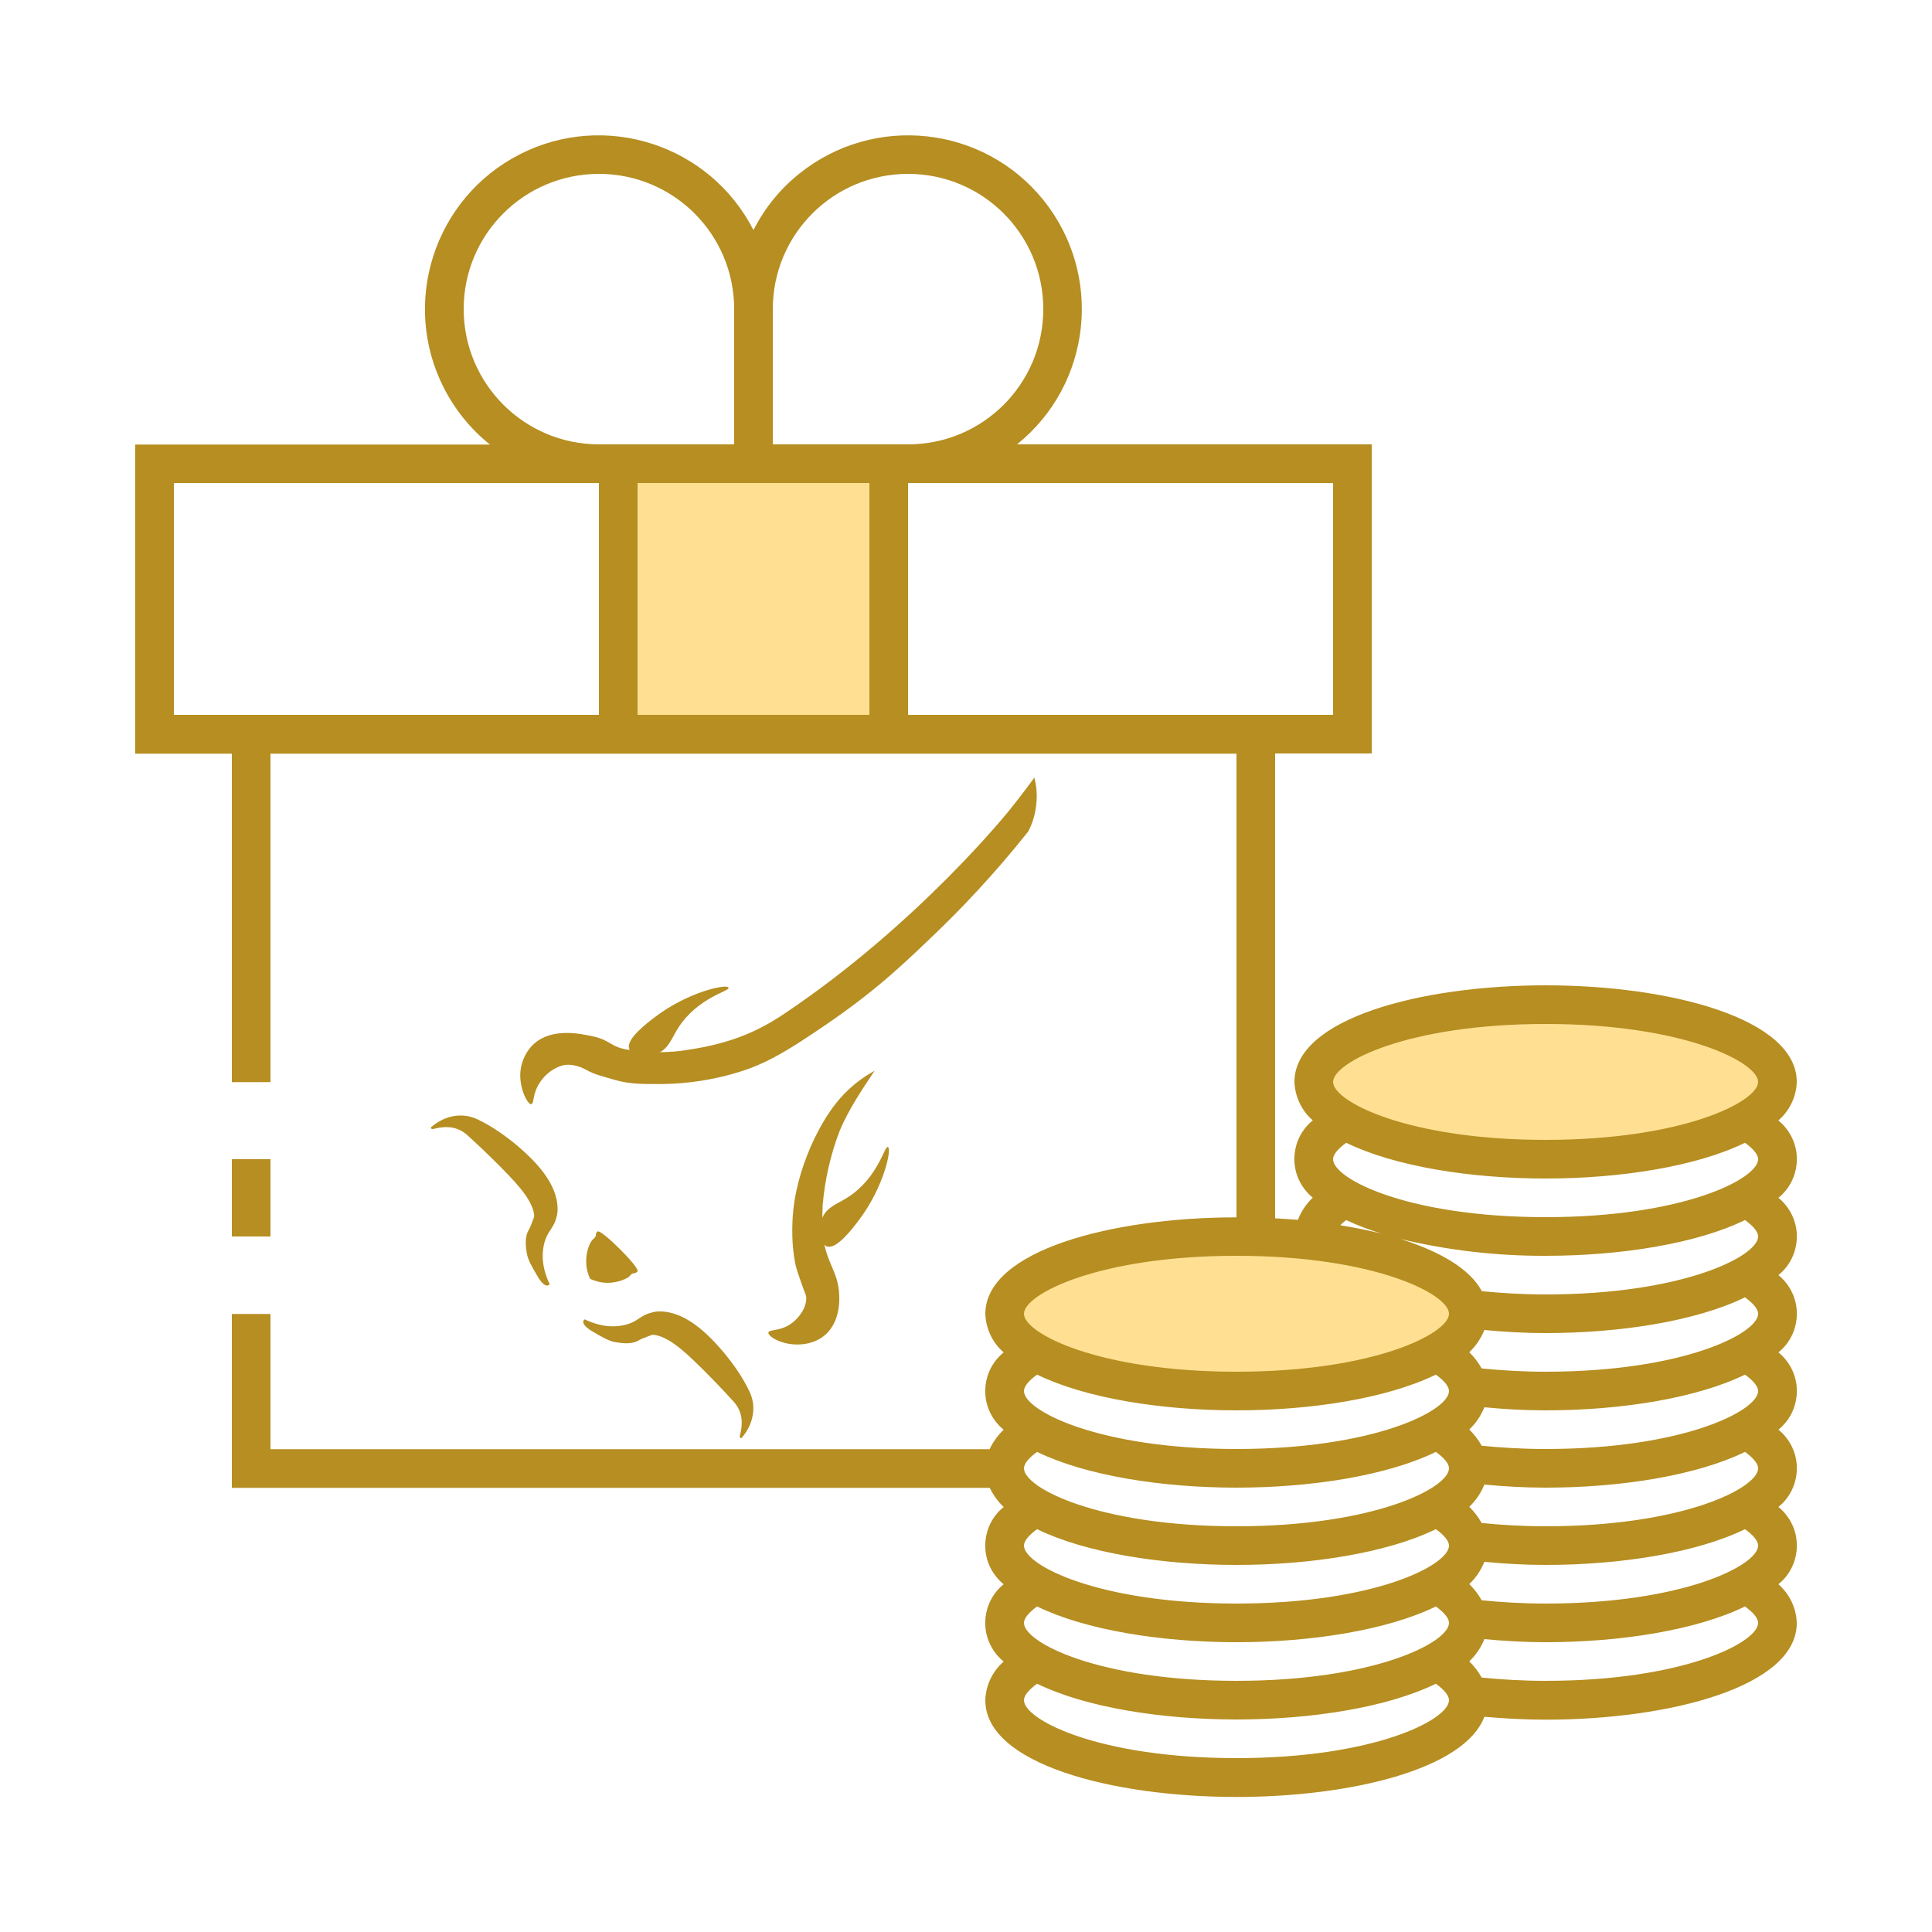
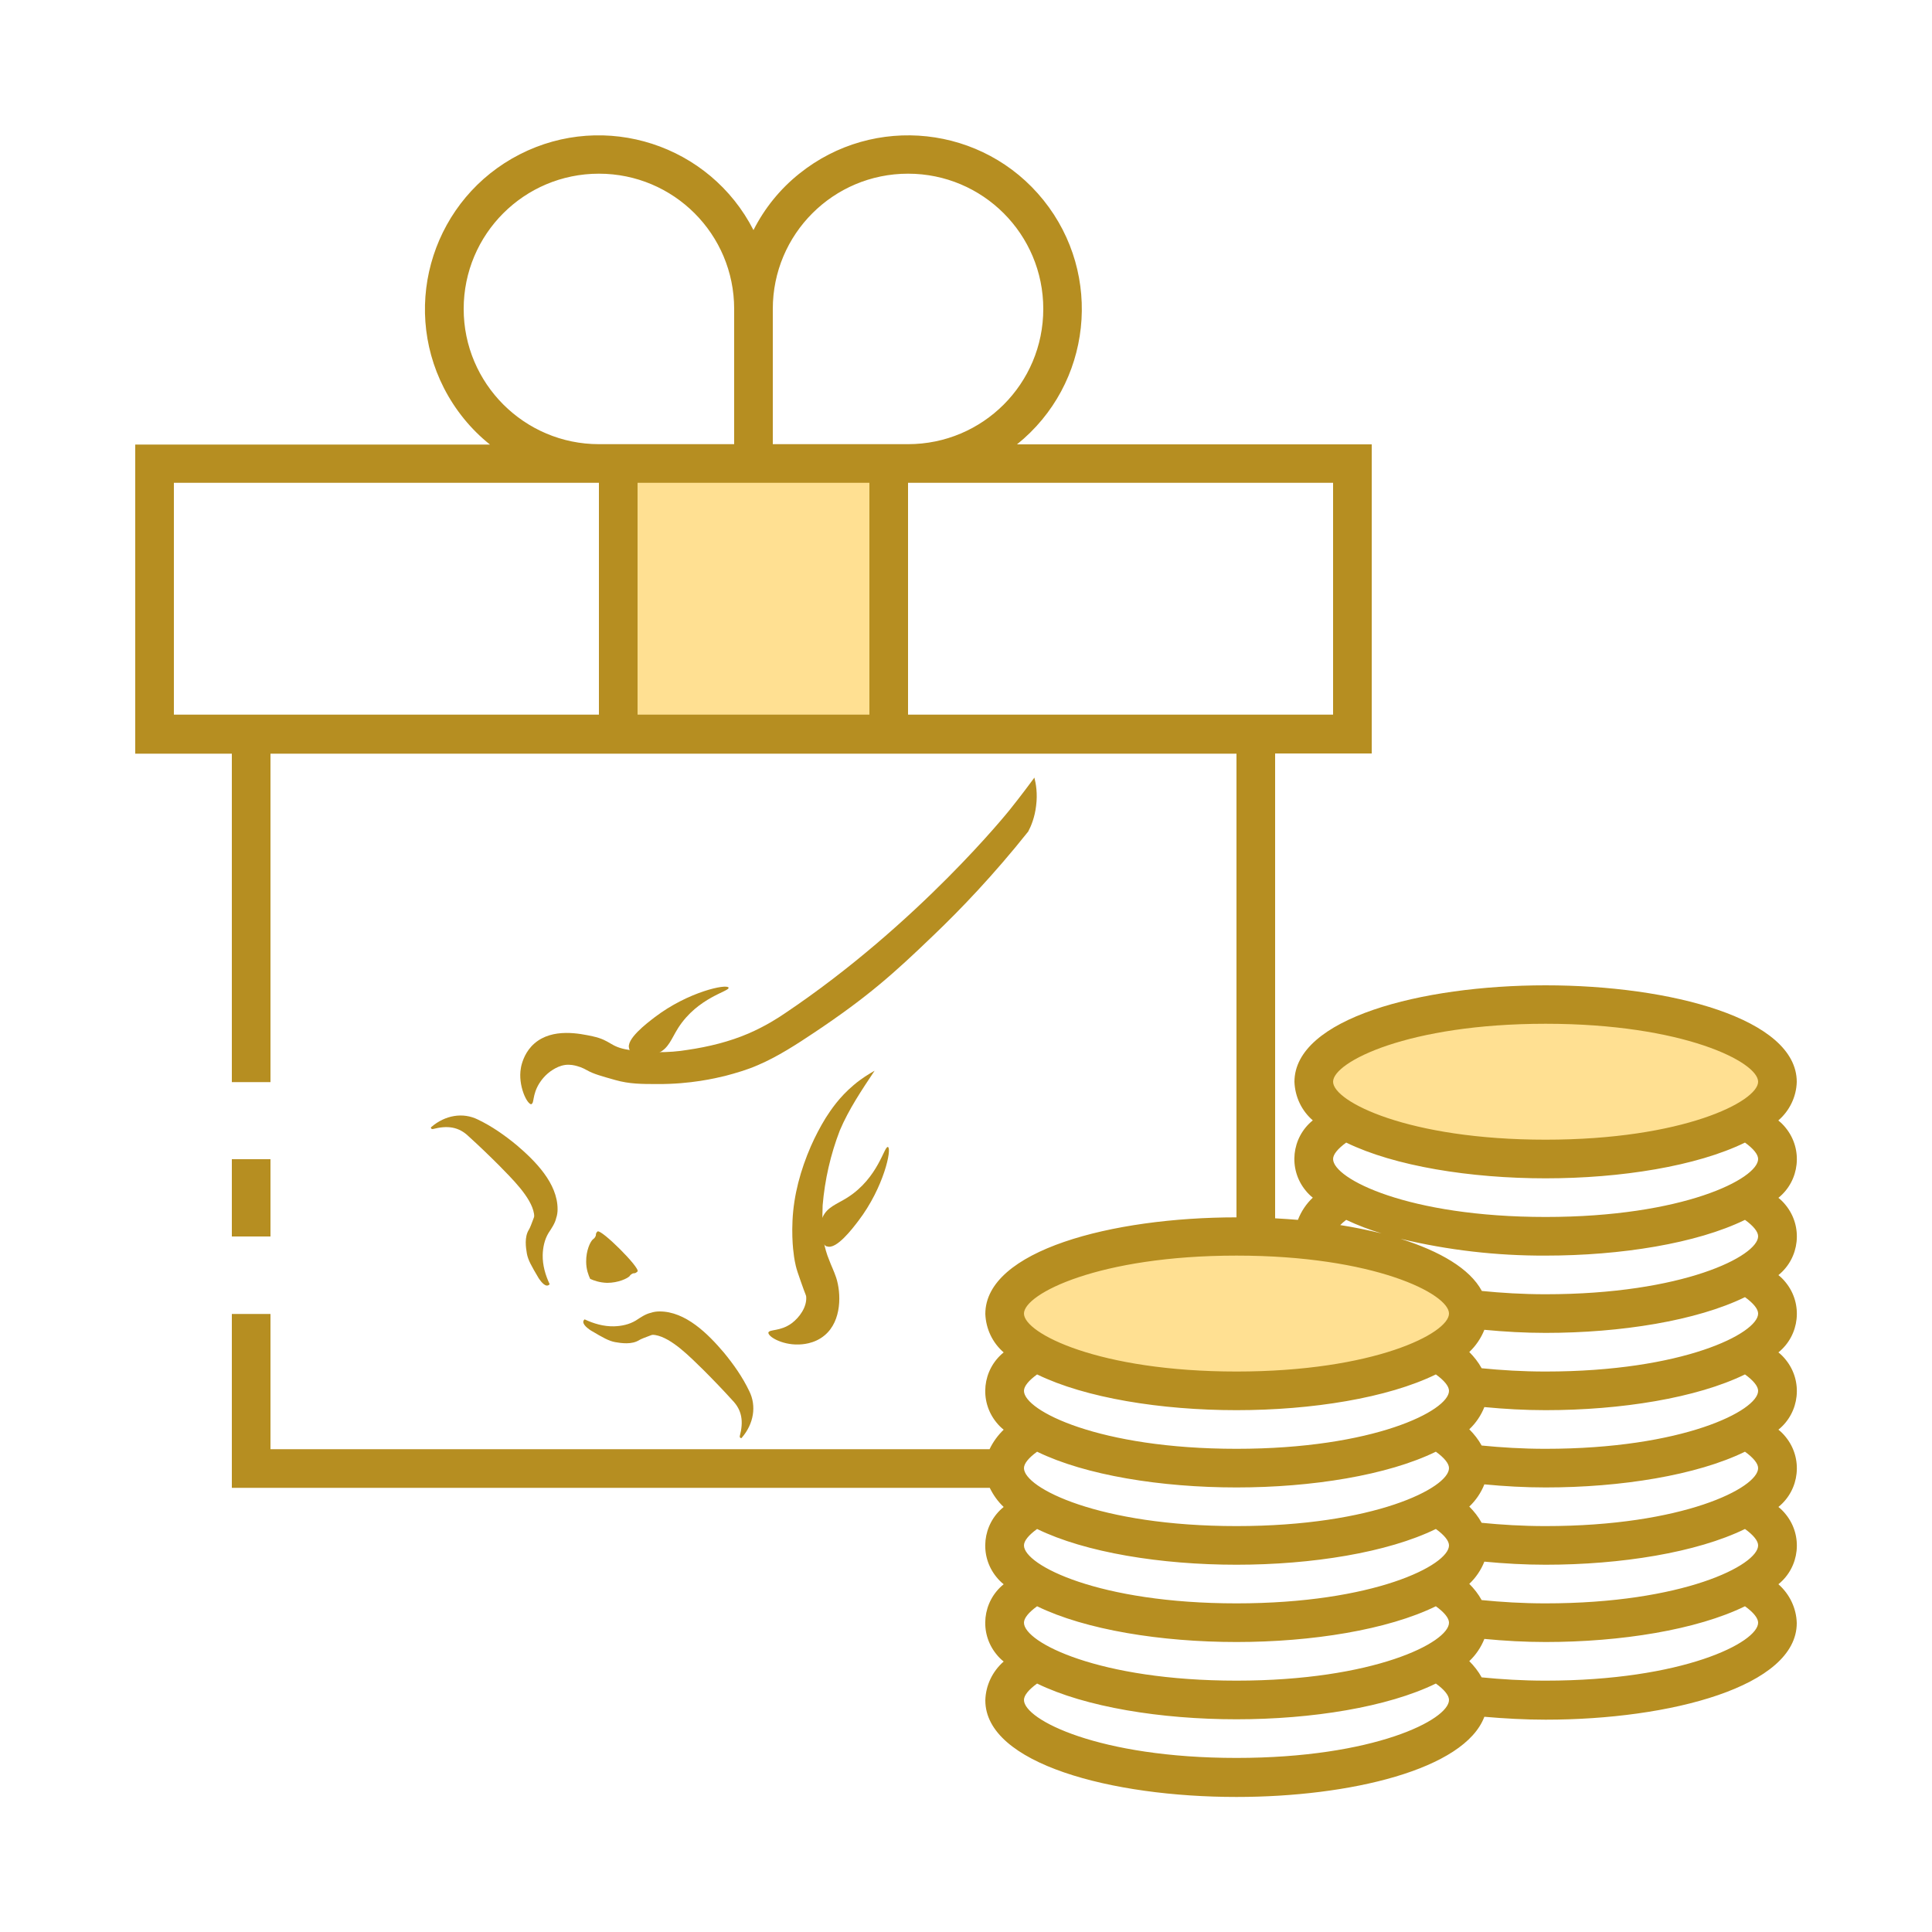
<svg xmlns="http://www.w3.org/2000/svg" id="Capa_33" data-name="Capa 33" viewBox="0 0 100 100">
  <defs>
    <style>
      .cls-1 {
        fill: #b68e21;
      }

      .cls-2 {
        fill: #ffe092;
      }
    </style>
  </defs>
-   <g id="Group_9018" data-name="Group 9018">
-     <g id="Group_9016" data-name="Group 9016">
-       <ellipse id="Ellipse_613" data-name="Ellipse 613" class="cls-2" cx="80" cy="56" rx="12" ry="4" />
-       <ellipse id="Ellipse_614" data-name="Ellipse 614" class="cls-2" cx="64" cy="68" rx="12" ry="4" />
-       <path id="Rectangle_4669" data-name="Rectangle 4669" class="cls-2" d="m32,24h14v14h-14v-14Z" />
-     </g>
-     <g id="Group_9017" data-name="Group 9017">
-       <path id="Rectangle_4670" data-name="Rectangle 4670" class="cls-1" d="m12,60h2v4h-2v-4Z" />
-       <path id="Path_18975" data-name="Path 18975" class="cls-1" d="m92.05,57.99c.58-.5.93-1.23.95-1.99,0-3.28-6.54-5-13-5s-13,1.72-13,5c.03.77.37,1.49.95,1.99-1.1.89-1.28,2.51-.38,3.62.11.14.24.27.38.38-.34.32-.6.71-.77,1.15-.39-.03-.78-.06-1.18-.08v-24.06h5v-16h-18.36c3.87-3.11,4.48-8.77,1.37-12.64-3.11-3.87-8.77-4.48-12.64-1.37-.99.79-1.8,1.79-2.37,2.92-2.26-4.42-7.68-6.18-12.1-3.92-4.42,2.26-6.18,7.68-3.92,12.1.58,1.13,1.39,2.13,2.38,2.92H7v16h5v17h2v-17h50v24c-6.46,0-13,1.72-13,5,.03.77.37,1.49.95,1.99-1.1.89-1.28,2.51-.38,3.62.11.14.24.27.38.38-.3.29-.55.63-.73,1.01H14v-7h-2v9h39.23c.18.37.42.71.72.99-1.1.89-1.28,2.51-.38,3.62.11.14.24.27.38.38-1.1.89-1.28,2.51-.38,3.62.11.14.24.27.38.38-.58.51-.93,1.23-.95,2.01,0,3.28,6.54,5,13,5,5.87,0,11.8-1.42,12.83-4.15,1.04.09,2.11.15,3.17.15,6.46,0,13-1.72,13-5-.02-.77-.37-1.5-.95-2.01,1.1-.89,1.28-2.51.38-3.62-.11-.14-.24-.27-.38-.38,1.1-.89,1.28-2.51.38-3.62-.11-.14-.24-.27-.38-.38,1.1-.89,1.28-2.51.38-3.62-.11-.14-.24-.27-.38-.38,1.1-.89,1.28-2.51.38-3.62-.11-.14-.24-.27-.38-.38,1.1-.89,1.28-2.51.38-3.62-.11-.14-.24-.27-.38-.38,1.1-.89,1.28-2.51.38-3.62-.11-.14-.24-.27-.38-.38Zm-61.05-20.99H9v-12h22v12Zm-7-21c0-3.87,3.13-7,7-7s7,3.13,7,7v7h-7c-3.86,0-7-3.14-7-7Zm21,21h-12v-12h12v12Zm-5-14v-7c0-3.87,3.13-7,7-7s7,3.13,7,7-3.13,7-7,7h-7Zm7,14v-12h22v12h-22Zm4,39c0,.17.02.35.06.51-.04-.17-.06-.34-.06-.51Zm13,15c-7.12,0-11-1.98-11-3,0-.24.25-.54.68-.85,2.5,1.22,6.42,1.85,10.32,1.85s7.82-.63,10.32-1.85c.43.31.68.61.68.85,0,1.02-3.88,3-11,3Zm0-4c-7.12,0-11-1.98-11-3,0-.24.25-.54.68-.85,2.5,1.22,6.42,1.85,10.32,1.85s7.82-.63,10.32-1.85c.43.31.68.61.68.85,0,1.02-3.88,3-11,3Zm0-4c-7.12,0-11-1.98-11-3,0-.24.25-.54.68-.85,2.5,1.22,6.42,1.85,10.32,1.85s7.82-.63,10.32-1.85c.43.31.68.61.68.85,0,1.02-3.88,3-11,3Zm0-4c-7.12,0-11-1.98-11-3,0-.24.25-.54.68-.85,2.5,1.22,6.42,1.85,10.32,1.85s7.82-.63,10.32-1.85c.43.31.68.61.68.85,0,1.02-3.88,3-11,3Zm0-4c-7.12,0-11-1.98-11-3,0-.24.25-.54.68-.85,2.5,1.22,6.42,1.85,10.32,1.85s7.82-.63,10.32-1.85c.43.31.68.61.68.85,0,1.02-3.88,3-11,3Zm0-4c-7.12,0-11-1.98-11-3s3.88-3,11-3,11,1.98,11,3-3.88,3-11,3Zm16,16c-1.21,0-2.3-.07-3.31-.17-.17-.31-.39-.59-.64-.84.34-.32.61-.72.78-1.15,1.04.1,2.1.16,3.17.16,3.9,0,7.82-.63,10.32-1.85.43.31.68.61.68.85,0,1.02-3.88,3-11,3Zm0-4c-1.21,0-2.3-.07-3.31-.17-.17-.31-.39-.59-.64-.84.34-.32.61-.72.78-1.15,1.04.1,2.1.16,3.17.16,3.9,0,7.82-.63,10.32-1.85.43.31.68.61.68.85,0,1.02-3.88,3-11,3Zm0-4c-1.21,0-2.3-.07-3.31-.17-.17-.31-.39-.59-.64-.84.34-.32.61-.72.78-1.15,1.04.1,2.1.16,3.17.16,3.9,0,7.82-.63,10.32-1.85.43.31.68.61.68.85,0,1.02-3.88,3-11,3Zm0-4c-1.21,0-2.3-.07-3.31-.17-.17-.31-.39-.59-.64-.84.34-.32.61-.72.78-1.15,1.04.1,2.1.16,3.17.16,3.9,0,7.82-.63,10.32-1.85.43.31.68.61.68.85,0,1.02-3.88,3-11,3Zm0-4c-1.21,0-2.3-.07-3.31-.17-.17-.31-.39-.59-.64-.84.34-.32.61-.72.78-1.15,1.04.1,2.1.16,3.17.16,3.9,0,7.82-.63,10.32-1.85.43.31.68.61.68.85,0,1.02-3.88,3-11,3Zm0-4c-1.2,0-2.29-.07-3.3-.17-.62-1.16-2.18-2.06-4.21-2.7,2.46.59,4.98.88,7.51.87,3.9,0,7.82-.63,10.32-1.85.43.31.68.61.68.85,0,1.02-3.88,3-11,3Zm-10.63-3.58c.1-.1.2-.19.31-.27.59.28,1.2.51,1.83.7-.71-.17-1.42-.32-2.14-.43Zm10.63-.42c-7.12,0-11-1.98-11-3,0-.24.25-.54.68-.85,2.5,1.22,6.42,1.85,10.32,1.85s7.82-.63,10.32-1.85c.43.31.68.61.68.85,0,1.02-3.88,3-11,3Zm0-4c-7.12,0-11-1.98-11-3s3.88-3,11-3,11,1.98,11,3-3.88,3-11,3Z" />
-       <g>
-         <path class="cls-1" d="m22.33,58.33c.71-.61,1.63-.77,2.41-.38.73.35,1.38.81,2,1.32.94.8,2.13,1.97,2.12,3.33,0,.14-.02.3-.07.44-.06.28-.25.55-.4.78-.21.35-.29.75-.3,1.14-.01.53.14,1.04.36,1.51-.04.05-.09.07-.13.07,0,0,0,0-.01,0-.2,0-.44-.4-.44-.4-.36-.61-.54-.92-.6-1.26-.05-.3-.14-.85.11-1.24.05-.08.14-.31.25-.61.03-.07.02-.14.01-.21-.14-.86-1.18-1.85-1.81-2.5-.49-.49-1.05-1.03-1.56-1.49-.52-.51-1.1-.59-1.87-.39-.03,0-.06,0-.08-.03-.02-.02-.02-.05,0-.08Z" />
-         <path class="cls-1" d="m38.4,74.41c.61-.71.77-1.63.38-2.41-.35-.73-.81-1.38-1.32-2-.8-.94-1.97-2.13-3.33-2.12-.14,0-.3.02-.44.07-.28.06-.55.25-.78.4-.35.21-.75.29-1.14.3-.53.01-1.04-.14-1.51-.36-.05.04-.07.09-.07.13,0,0,0,0,0,.01,0,.2.4.44.4.44.61.36.92.54,1.26.6.3.05.85.14,1.24-.11.08-.05.31-.14.61-.25.07-.03.14-.02.21-.01.86.14,1.85,1.18,2.5,1.81.49.49,1.03,1.05,1.49,1.56.51.52.59,1.1.39,1.87,0,.03,0,.06.03.08.02.02.05.02.08,0Z" />
-         <path class="cls-1" d="m30.54,66.19c.19.09.5.2.89.21.57,0,1.06-.23,1.17-.36.01-.02.06-.08.14-.12.06-.03.1,0,.17-.04,0,0,.05-.03.09-.07.14-.19-1.88-2.2-2.07-2.07-.05.04-.07.09-.07.09-.03.06,0,.11-.04.17-.04.09-.11.13-.12.14-.14.1-.37.59-.36,1.17,0,.39.12.7.21.89Z" />
-         <path class="cls-1" d="m39.77,68.98c.04-.19.61-.05,1.21-.49.4-.3.78-.83.75-1.35,0-.1-.02-.06-.28-.81-.14-.4-.21-.6-.26-.81-.08-.34-.11-.6-.14-.89-.03-.31-.06-.84-.03-1.45.06-1.33.42-2.63.95-3.85.22-.5.48-1,.77-1.47.27-.42.7-1.07,1.45-1.7.41-.35.8-.58,1.08-.74-.66.99-1.34,2-1.8,3.09-.48,1.24-.78,2.56-.89,3.88-.03.64-.01,1.27.06,1.9.05.26.15.63.27.91.11.3.26.6.37.93.26.8.3,2.23-.59,2.98-.54.46-1.2.48-1.39.48-.82.02-1.58-.41-1.53-.64Z" />
-         <g>
-           <path class="cls-1" d="m27.52,57.16c-.24.03-.72-.99-.56-1.87,0-.04.02-.08.02-.11.06-.25.22-.77.68-1.17.94-.82,2.37-.51,3.02-.37.96.21.88.55,1.86.7.96.15,2.06.17,3.06,0,1.08-.16,2.15-.42,3.15-.85.87-.38,1.49-.78,1.86-1.03,6.95-4.66,11.65-10.54,11.65-10.54.6-.75,1.05-1.36,1.28-1.67.08.31.17.82.09,1.45-.07.6-.26,1.06-.41,1.34-1.8,2.26-3.51,4.04-4.88,5.35-2.06,1.98-3.39,3.18-6.17,5.04-.93.62-1.91,1.26-2.94,1.7-.55.24-1.13.41-1.7.56-.5.12-1.79.43-3.49.42-.83,0-1.46,0-2.2-.21-.74-.21-1.11-.31-1.45-.5-.06-.03-.25-.15-.52-.22-.14-.04-.35-.09-.61-.06-.28.04-.48.15-.63.24-.41.25-.63.58-.72.72-.37.6-.25,1.04-.41,1.06Z" />
-           <g>
-             <path class="cls-1" d="m32.57,54.28c-.19-.48.9-1.31,1.32-1.63,1.73-1.32,3.74-1.74,3.82-1.53.08.19-1.59.49-2.61,2.09-.36.57-.49,1.06-1.04,1.3-.57.25-1.37.12-1.5-.23Z" />
-             <path class="cls-1" d="m42.8,64.51c.48.19,1.31-.9,1.63-1.32,1.32-1.73,1.74-3.74,1.53-3.82-.19-.08-.49,1.59-2.09,2.61-.57.36-1.06.49-1.3,1.04-.25.57-.12,1.37.23,1.5Z" />
-           </g>
-         </g>
-       </g>
-     </g>
-   </g>
+   <ellipse id="Ellipse_613" data-name="Ellipse 613" class="cls-2" cx="80" cy="56" rx="12" ry="4" />
+   <ellipse id="Ellipse_614" data-name="Ellipse 614" class="cls-2" cx="64" cy="68" rx="12" ry="4" />
+   <path id="Rectangle_4669" data-name="Rectangle 4669" class="cls-2" d="m32,24h14v14h-14v-14Z" />
+   <path id="Rectangle_4670" data-name="Rectangle 4670" class="cls-1" d="m12,60h2v4h-2v-4Z" />
+   <path id="Path_18975" data-name="Path 18975" class="cls-1" d="m92.05,57.99c.58-.5.93-1.23.95-1.99,0-3.28-6.54-5-13-5s-13,1.72-13,5c.03.77.37,1.49.95,1.99-1.1.89-1.28,2.51-.38,3.62.11.14.24.27.38.38-.34.32-.6.71-.77,1.15-.39-.03-.78-.06-1.18-.08v-24.06h5v-16h-18.36c3.87-3.11,4.48-8.77,1.37-12.64s-8.77-4.48-12.64-1.37c-.99.79-1.8,1.79-2.37,2.92-2.26-4.42-7.68-6.18-12.1-3.92-4.42,2.26-6.18,7.68-3.92,12.1.58,1.13,1.39,2.13,2.38,2.92H7v16h5v17h2v-17h50v24c-6.46,0-13,1.72-13,5,.03.77.37,1.49.95,1.99-1.1.89-1.28,2.51-.38,3.62.11.14.24.27.38.38-.3.29-.55.63-.73,1.01H14v-7h-2v9h39.23c.18.37.42.71.72.99-1.1.89-1.28,2.51-.38,3.62.11.14.24.27.38.38-1.1.89-1.28,2.51-.38,3.62.11.14.24.27.38.38-.58.51-.93,1.23-.95,2.01,0,3.28,6.54,5,13,5,5.87,0,11.8-1.42,12.83-4.15,1.04.09,2.11.15,3.17.15,6.46,0,13-1.72,13-5-.02-.77-.37-1.5-.95-2.01,1.1-.89,1.28-2.51.38-3.62-.11-.14-.24-.27-.38-.38,1.1-.89,1.28-2.51.38-3.62-.11-.14-.24-.27-.38-.38,1.1-.89,1.28-2.51.38-3.62-.11-.14-.24-.27-.38-.38,1.1-.89,1.28-2.51.38-3.62-.11-.14-.24-.27-.38-.38,1.1-.89,1.28-2.51.38-3.62-.11-.14-.24-.27-.38-.38,1.1-.89,1.28-2.51.38-3.62-.11-.14-.24-.27-.38-.38h0Zm-61.05-21H9v-12h22s0,12,0,12Zm-7-21c0-3.87,3.13-7,7-7s7,3.13,7,7v7h-7c-3.86,0-7-3.14-7-7Zm21,21h-12v-12h12v12Zm-5-14v-7c0-3.87,3.13-7,7-7s7,3.13,7,7-3.13,7-7,7h-7Zm7,14v-12h22v12s-22,0-22,0Zm4,39c0,.17.02.35.06.51-.04-.17-.06-.34-.06-.51Zm13,15c-7.12,0-11-1.98-11-3,0-.24.25-.54.68-.85,2.5,1.22,6.42,1.85,10.32,1.85s7.82-.63,10.32-1.85c.43.31.68.61.68.85,0,1.02-3.88,3-11,3Zm0-4c-7.12,0-11-1.98-11-3,0-.24.25-.54.68-.85,2.5,1.22,6.42,1.85,10.32,1.85s7.82-.63,10.32-1.85c.43.31.68.61.68.85,0,1.02-3.88,3-11,3Zm0-4c-7.12,0-11-1.98-11-3,0-.24.25-.54.68-.85,2.5,1.22,6.42,1.85,10.32,1.85s7.82-.63,10.32-1.85c.43.31.68.61.68.85,0,1.02-3.88,3-11,3Zm0-4c-7.12,0-11-1.98-11-3,0-.24.25-.54.68-.85,2.5,1.22,6.42,1.85,10.32,1.85s7.82-.63,10.32-1.85c.43.31.68.61.68.85,0,1.02-3.88,3-11,3Zm0-4c-7.12,0-11-1.98-11-3,0-.24.25-.54.68-.85,2.5,1.22,6.42,1.85,10.32,1.85s7.82-.63,10.32-1.85c.43.31.68.61.68.85,0,1.02-3.88,3-11,3Zm0-4c-7.12,0-11-1.98-11-3s3.88-3,11-3,11,1.98,11,3-3.88,3-11,3Zm16,16c-1.21,0-2.3-.07-3.31-.17-.17-.31-.39-.59-.64-.84.34-.32.61-.72.78-1.15,1.04.1,2.1.16,3.17.16,3.9,0,7.82-.63,10.32-1.85.43.31.68.61.68.85,0,1.02-3.88,3-11,3Zm0-4c-1.21,0-2.3-.07-3.31-.17-.17-.31-.39-.59-.64-.84.34-.32.61-.72.78-1.15,1.04.1,2.1.16,3.17.16,3.9,0,7.82-.63,10.32-1.85.43.31.68.61.68.85,0,1.02-3.88,3-11,3Zm0-4c-1.21,0-2.3-.07-3.31-.17-.17-.31-.39-.59-.64-.84.34-.32.61-.72.78-1.15,1.04.1,2.1.16,3.17.16,3.9,0,7.82-.63,10.32-1.85.43.31.68.61.68.85,0,1.02-3.88,3-11,3Zm0-4c-1.21,0-2.3-.07-3.31-.17-.17-.31-.39-.59-.64-.84.34-.32.61-.72.78-1.15,1.04.1,2.1.16,3.17.16,3.9,0,7.82-.63,10.32-1.85.43.31.68.61.68.85,0,1.02-3.88,3-11,3Zm0-4c-1.21,0-2.3-.07-3.31-.17-.17-.31-.39-.59-.64-.84.34-.32.61-.72.78-1.15,1.04.1,2.1.16,3.17.16,3.9,0,7.82-.63,10.32-1.85.43.31.68.61.68.85,0,1.02-3.88,3-11,3Zm0-4c-1.2,0-2.29-.07-3.3-.17-.62-1.16-2.18-2.06-4.21-2.7,2.46.59,4.98.88,7.51.87,3.9,0,7.82-.63,10.32-1.85.43.31.68.61.68.85,0,1.02-3.88,3-11,3Zm-10.63-3.58c.1-.1.2-.19.31-.27.59.28,1.2.51,1.83.7-.71-.17-1.42-.32-2.14-.43Zm10.63-.42c-7.12,0-11-1.98-11-3,0-.24.25-.54.68-.85,2.5,1.22,6.42,1.85,10.32,1.85s7.82-.63,10.32-1.85c.43.31.68.61.68.85,0,1.02-3.88,3-11,3Zm0-4c-7.12,0-11-1.98-11-3s3.88-3,11-3,11,1.98,11,3-3.88,3-11,3Z" />
+   <path class="cls-1" d="m32.57,54.28c-.19-.48.9-1.31,1.32-1.63,1.73-1.32,3.74-1.74,3.82-1.53.08.19-1.59.49-2.61,2.09-.36.57-.49,1.06-1.04,1.3-.57.25-1.37.12-1.5-.23h.01Z" />
+   <path class="cls-1" d="m42.8,64.51c.48.19,1.31-.9,1.63-1.32,1.32-1.73,1.74-3.74,1.53-3.82-.19-.08-.49,1.59-2.09,2.61-.57.36-1.06.49-1.3,1.04-.25.57-.12,1.37.23,1.5h0Z" />
+   <path class="cls-1" d="m22.33,58.33c.71-.61,1.63-.77,2.41-.38.73.35,1.38.81,2,1.32.94.8,2.13,1.97,2.12,3.33,0,.14-.02.3-.07.44-.06.28-.25.55-.4.78-.21.35-.29.75-.3,1.14-.01.53.14,1.04.36,1.51-.04.05-.09.07-.13.07h-.01c-.2,0-.44-.4-.44-.4-.36-.61-.54-.92-.6-1.26-.05-.3-.14-.85.11-1.24.05-.08.14-.31.25-.61.03-.07.02-.14.01-.21-.14-.86-1.18-1.85-1.81-2.5-.49-.49-1.05-1.03-1.56-1.49-.52-.51-1.1-.59-1.87-.39-.03,0-.06,0-.08-.03-.02-.02-.02-.05,0-.08h0Z" />
+   <path class="cls-1" d="m38.4,74.41c.61-.71.77-1.63.38-2.41-.35-.73-.81-1.38-1.32-2-.8-.94-1.97-2.13-3.33-2.12-.14,0-.3.02-.44.07-.28.06-.55.25-.78.4-.35.21-.75.29-1.14.3-.53.01-1.04-.14-1.51-.36-.05.04-.07.09-.07.13h0c0,.21.4.45.4.45.61.36.92.54,1.26.6.3.05.85.14,1.24-.11.08-.05.31-.14.61-.25.07-.03.14-.02.21-.01.86.14,1.85,1.18,2.5,1.81.49.49,1.03,1.05,1.49,1.56.51.52.59,1.1.39,1.87,0,.03,0,.06.03.08.02.02.05.02.08,0h0Z" />
+   <path class="cls-1" d="m30.54,66.19c.19.09.5.2.89.21.57,0,1.06-.23,1.17-.36,0-.02.06-.08.14-.12.06-.03.1,0,.17-.04,0,0,.05-.03.09-.07.14-.19-1.88-2.2-2.07-2.07-.05.04-.07.09-.07.09-.03.06,0,.11-.04.17-.04.09-.11.13-.12.14-.14.1-.37.59-.36,1.17,0,.39.12.7.21.89h0Z" />
+   <path class="cls-1" d="m39.77,68.98c.04-.19.61-.05,1.21-.49.4-.3.78-.83.75-1.35,0-.1-.02-.06-.28-.81-.14-.4-.21-.6-.26-.81-.08-.34-.11-.6-.14-.89-.03-.31-.06-.84-.03-1.45.06-1.33.42-2.63.95-3.85.22-.5.48-1,.77-1.47.27-.42.7-1.07,1.45-1.7.41-.35.8-.58,1.08-.74-.66.99-1.34,2-1.8,3.09-.48,1.24-.78,2.56-.89,3.88-.03.64,0,1.27.06,1.9.05.26.15.63.27.91.11.3.26.6.37.93.26.8.3,2.23-.59,2.98-.54.46-1.2.48-1.39.48-.82.02-1.58-.41-1.53-.64v.03Z" />
+   <path class="cls-1" d="m27.52,57.16c-.24.03-.72-.99-.56-1.87,0-.04.02-.08.02-.11.06-.25.22-.77.68-1.17.94-.82,2.37-.51,3.02-.37.96.21.88.55,1.86.7.96.15,2.06.17,3.06,0,1.08-.16,2.15-.42,3.15-.85.87-.38,1.49-.78,1.86-1.03,6.95-4.66,11.65-10.54,11.65-10.54.6-.75,1.05-1.36,1.28-1.67.08.31.17.82.09,1.45-.07.6-.26,1.06-.41,1.34-1.8,2.26-3.51,4.04-4.88,5.35-2.06,1.98-3.39,3.18-6.17,5.04-.93.62-1.91,1.26-2.94,1.7-.55.24-1.13.41-1.7.56-.5.12-1.79.43-3.49.42-.83,0-1.46,0-2.2-.21-.74-.21-1.11-.31-1.45-.5-.06-.03-.25-.15-.52-.22-.14-.04-.35-.09-.61-.06-.28.04-.48.15-.63.24-.41.25-.63.58-.72.72-.37.6-.25,1.04-.41,1.06l.02.02Z" />
</svg>
